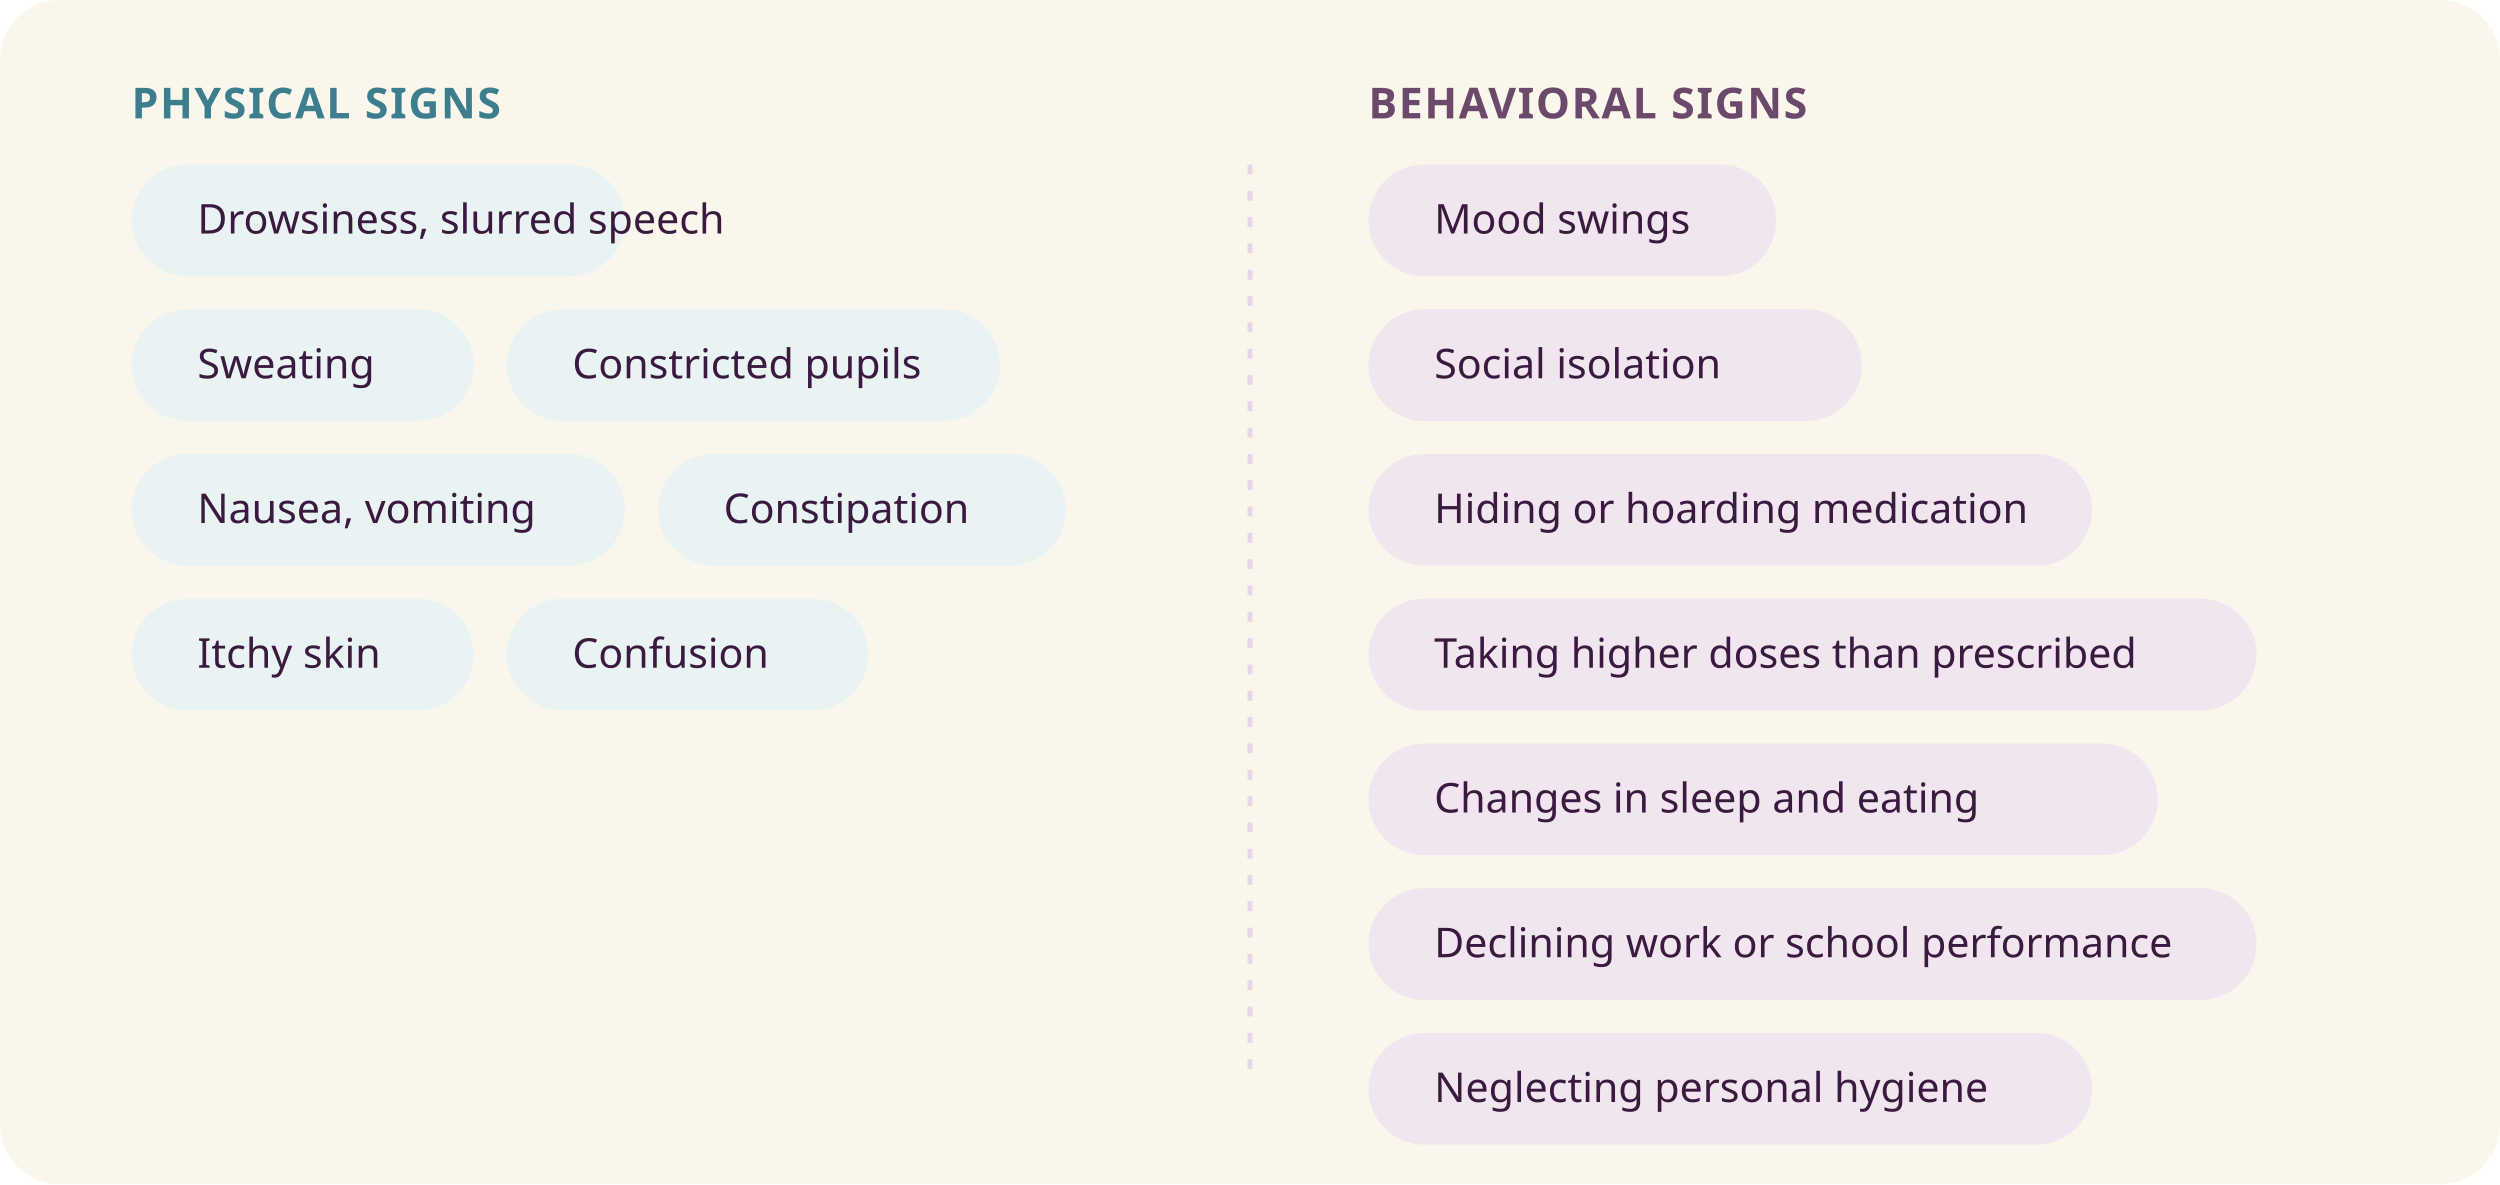
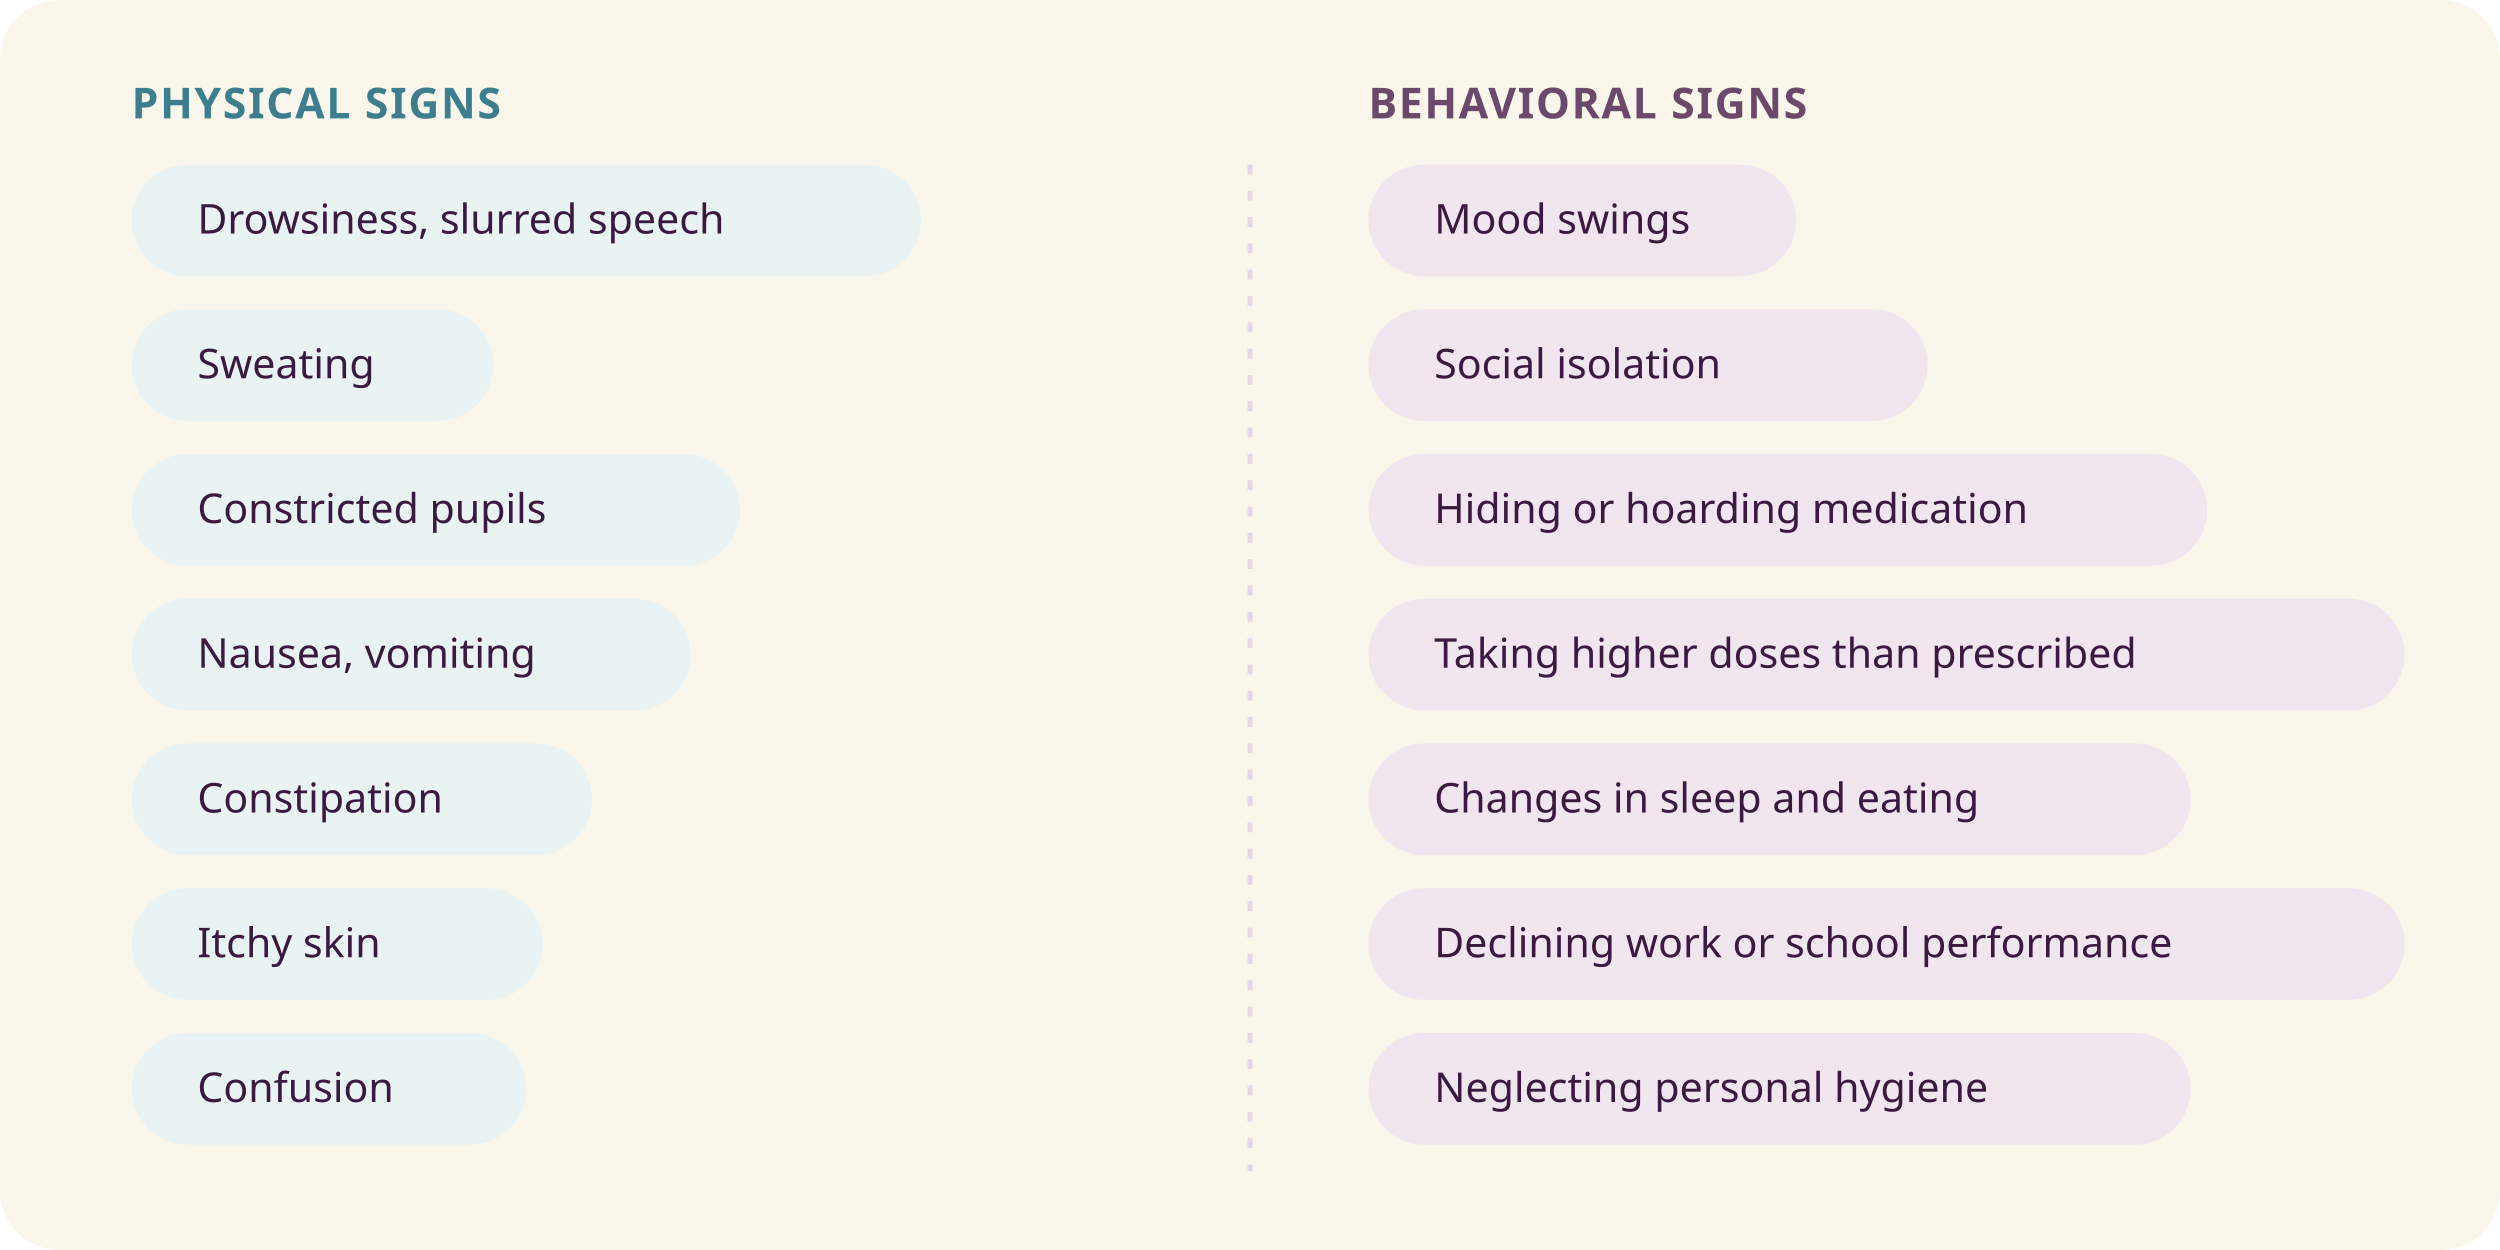
- <svg xmlns="http://www.w3.org/2000/svg" viewBox="0 0 760 360" width="760" height="360" role="img" aria-labelledby="pms-title pms-desc">
-   <rect width="760" height="360" rx="18" fill="#FBF6EC" />
+ <svg xmlns="http://www.w3.org/2000/svg" viewBox="0 0 760 380" width="760" height="380" role="img" aria-labelledby="pms-title pms-desc">
+   <rect width="760" height="380" rx="18" fill="#FBF6EC" />
  <text x="40" y="36" font-family="'Poppins', system-ui, sans-serif" font-size="13" font-weight="700" letter-spacing="0.5" fill="#3C7E8E">PHYSICAL SIGNS</text>
  <g font-family="'Poppins', system-ui, sans-serif" font-size="12.5" fill="#3B1A3F">
-     <rect x="40" y="50" width="150" height="34" rx="17" fill="#EAF3F4" />
+     <rect x="40" y="50" width="240" height="34" rx="17" fill="#EAF3F4" />
    <text x="60" y="71">Drowsiness, slurred speech</text>
-     <rect x="40" y="94" width="104" height="34" rx="17" fill="#EAF3F4" />
+     <rect x="40" y="94" width="110" height="34" rx="17" fill="#EAF3F4" />
    <text x="60" y="115">Sweating</text>
-     <rect x="154" y="94" width="150" height="34" rx="17" fill="#EAF3F4" />
-     <text x="174" y="115">Constricted pupils</text>
-     <rect x="40" y="138" width="150" height="34" rx="17" fill="#EAF3F4" />
-     <text x="60" y="159">Nausea, vomiting</text>
-     <rect x="200" y="138" width="124" height="34" rx="17" fill="#EAF3F4" />
-     <text x="220" y="159">Constipation</text>
-     <rect x="40" y="182" width="104" height="34" rx="17" fill="#EAF3F4" />
-     <text x="60" y="203">Itchy skin</text>
-     <rect x="154" y="182" width="110" height="34" rx="17" fill="#EAF3F4" />
-     <text x="174" y="203">Confusion</text>
+     <rect x="40" y="138" width="185" height="34" rx="17" fill="#EAF3F4" />
+     <text x="60" y="159">Constricted pupils</text>
+     <rect x="40" y="182" width="170" height="34" rx="17" fill="#EAF3F4" />
+     <text x="60" y="203">Nausea, vomiting</text>
+     <rect x="40" y="226" width="140" height="34" rx="17" fill="#EAF3F4" />
+     <text x="60" y="247">Constipation</text>
+     <rect x="40" y="270" width="125" height="34" rx="17" fill="#EAF3F4" />
+     <text x="60" y="291">Itchy skin</text>
+     <rect x="40" y="314" width="120" height="34" rx="17" fill="#EAF3F4" />
+     <text x="60" y="335">Confusion</text>
  </g>
-   <line x1="380" y1="50" x2="380" y2="330" stroke="#E6D6E6" stroke-width="1.5" stroke-dasharray="3 5" />
+   <line x1="380" y1="50" x2="380" y2="356" stroke="#E6D6E6" stroke-width="1.5" stroke-dasharray="3 5" />
  <text x="416" y="36" font-family="'Poppins', system-ui, sans-serif" font-size="13" font-weight="700" letter-spacing="0.5" fill="#6B496B">BEHAVIORAL SIGNS</text>
  <g font-family="'Poppins', system-ui, sans-serif" font-size="12.5" fill="#3B1A3F">
-     <rect x="416" y="50" width="124" height="34" rx="17" fill="#F1E6EF" />
+     <rect x="416" y="50" width="130" height="34" rx="17" fill="#F1E6EF" />
    <text x="436" y="71">Mood swings</text>
-     <rect x="416" y="94" width="150" height="34" rx="17" fill="#F1E6EF" />
+     <rect x="416" y="94" width="170" height="34" rx="17" fill="#F1E6EF" />
    <text x="436" y="115">Social isolation</text>
-     <rect x="416" y="138" width="220" height="34" rx="17" fill="#F1E6EF" />
+     <rect x="416" y="138" width="255" height="34" rx="17" fill="#F1E6EF" />
    <text x="436" y="159">Hiding or hoarding medication</text>
-     <rect x="416" y="182" width="270" height="34" rx="17" fill="#F1E6EF" />
+     <rect x="416" y="182" width="315" height="34" rx="17" fill="#F1E6EF" />
    <text x="436" y="203">Taking higher doses than prescribed</text>
-     <rect x="416" y="226" width="240" height="34" rx="17" fill="#F1E6EF" />
+     <rect x="416" y="226" width="250" height="34" rx="17" fill="#F1E6EF" />
    <text x="436" y="247">Changes in sleep and eating</text>
-     <rect x="416" y="270" width="270" height="34" rx="17" fill="#F1E6EF" />
+     <rect x="416" y="270" width="315" height="34" rx="17" fill="#F1E6EF" />
    <text x="436" y="291">Declining work or school performance</text>
-     <rect x="416" y="314" width="220" height="34" rx="17" fill="#F1E6EF" />
+     <rect x="416" y="314" width="250" height="34" rx="17" fill="#F1E6EF" />
    <text x="436" y="335">Neglecting personal hygiene</text>
  </g>
</svg>
